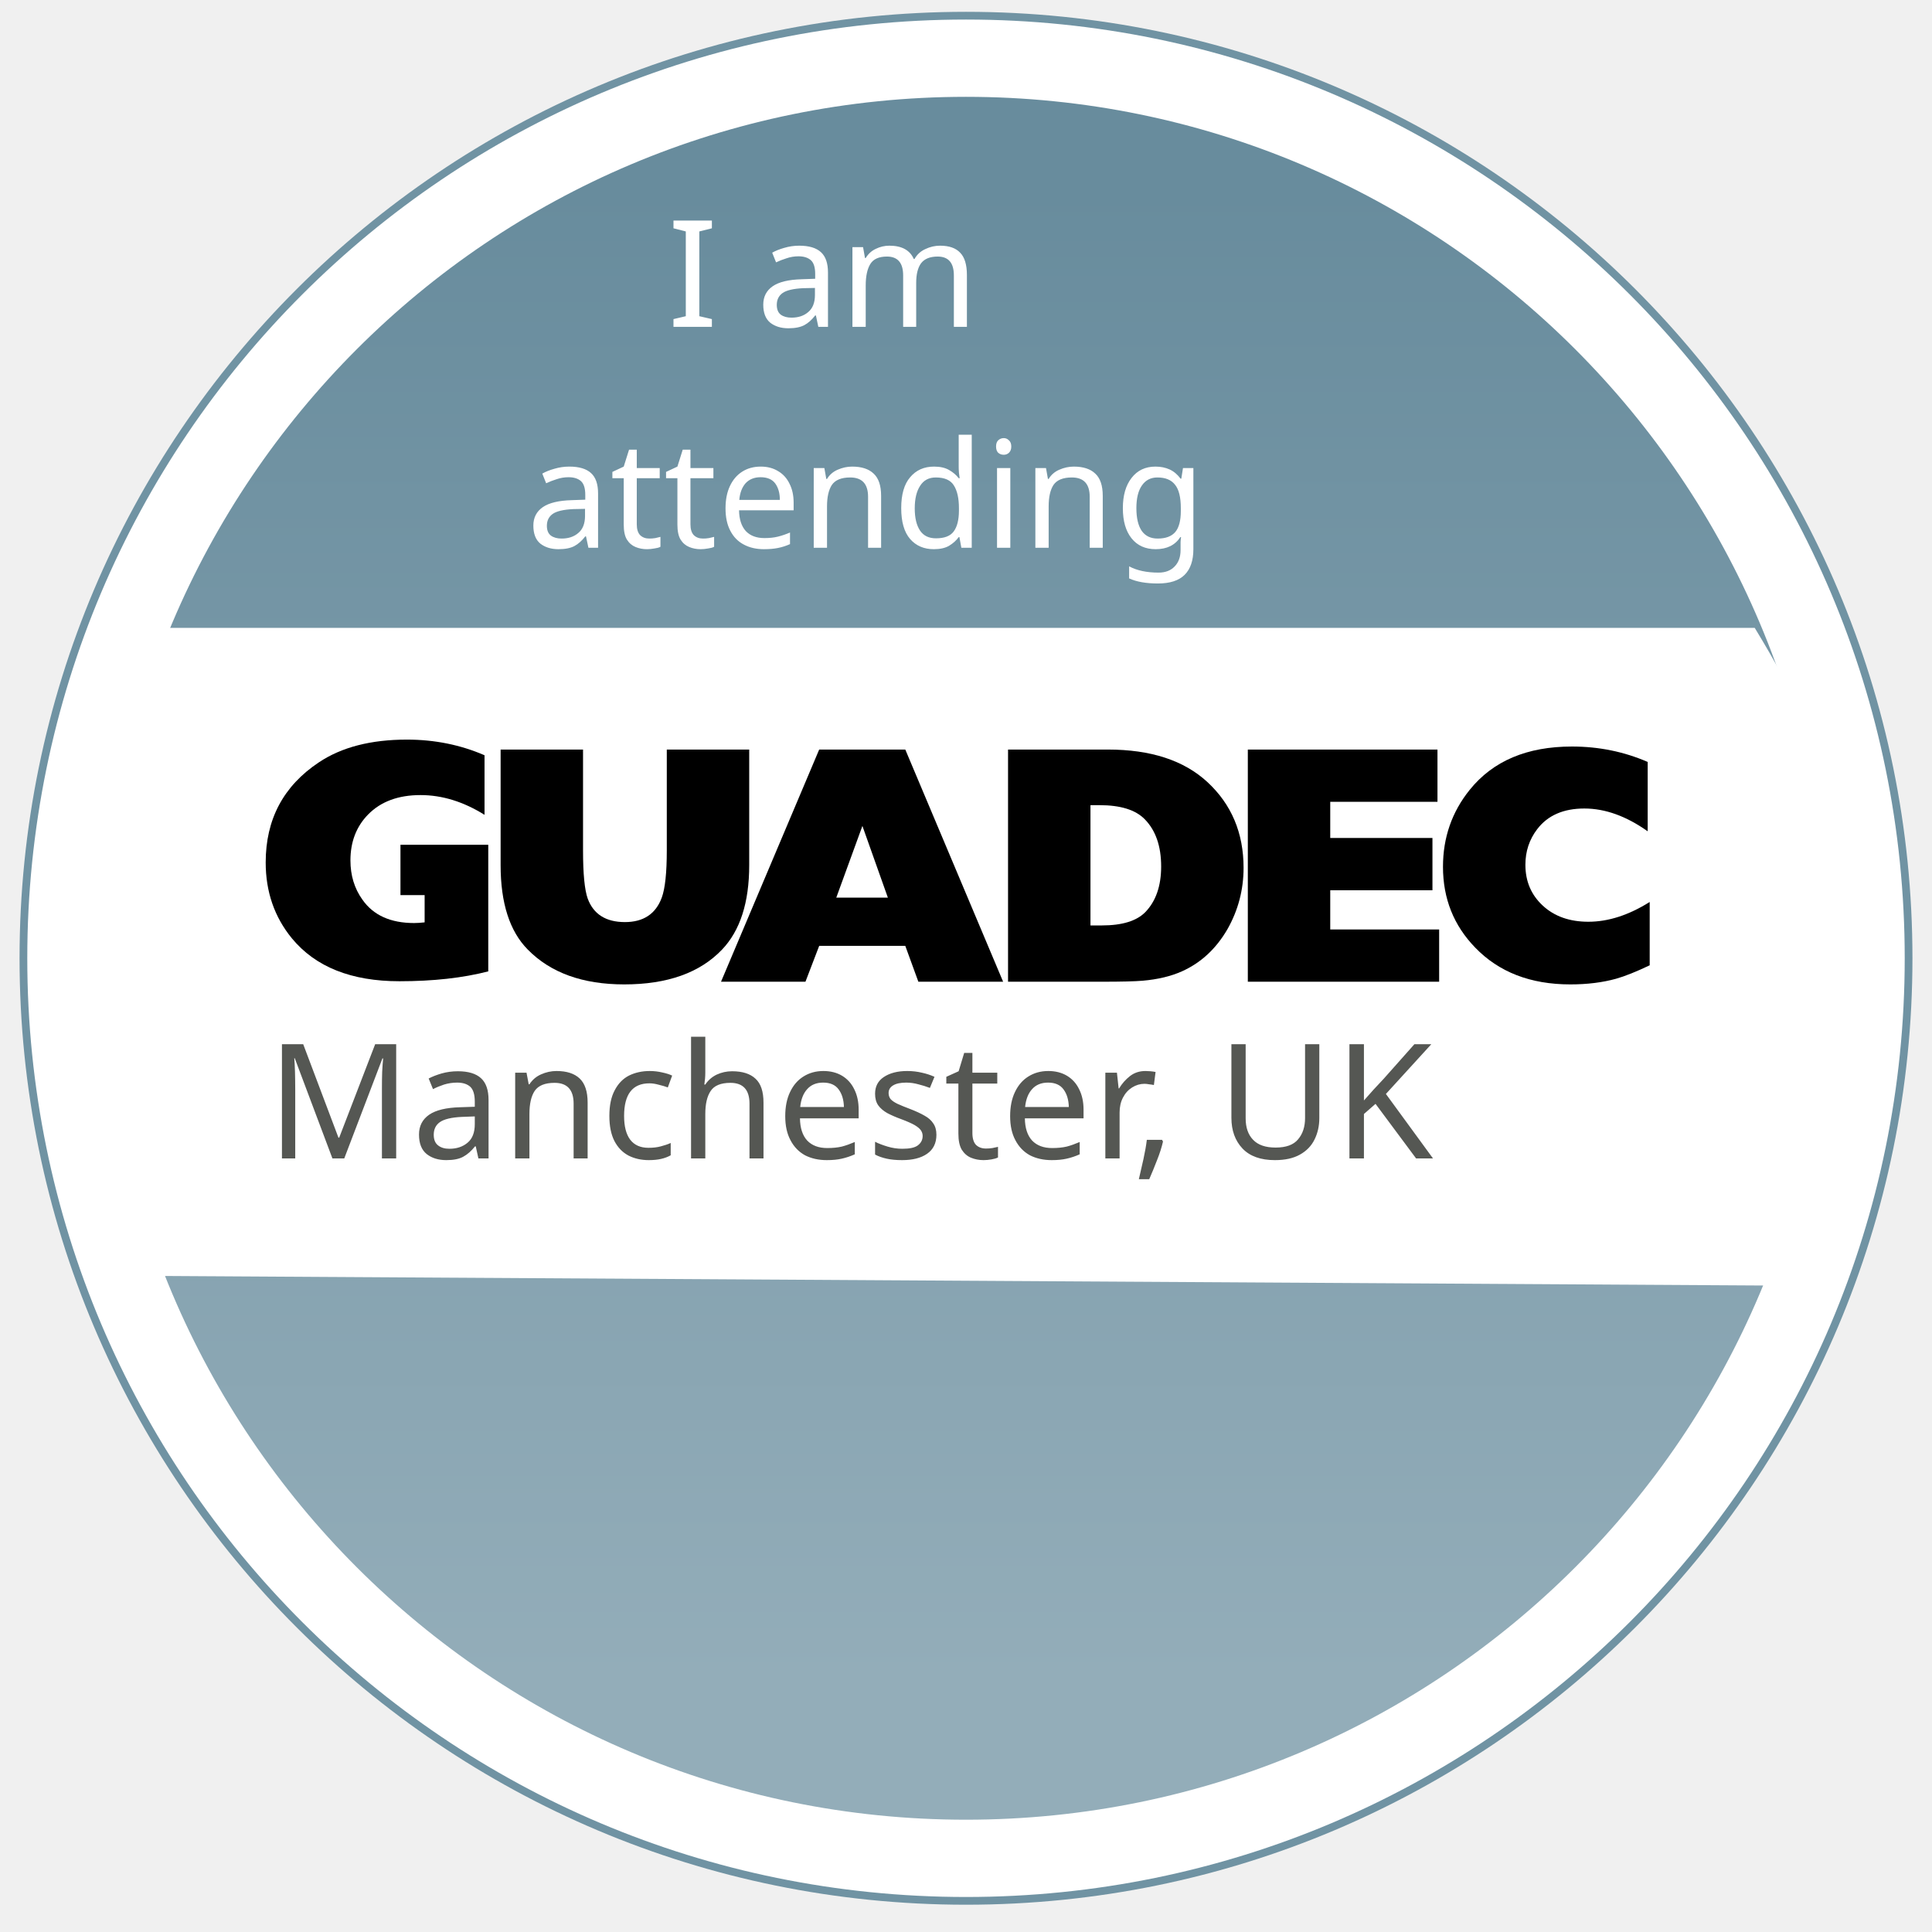
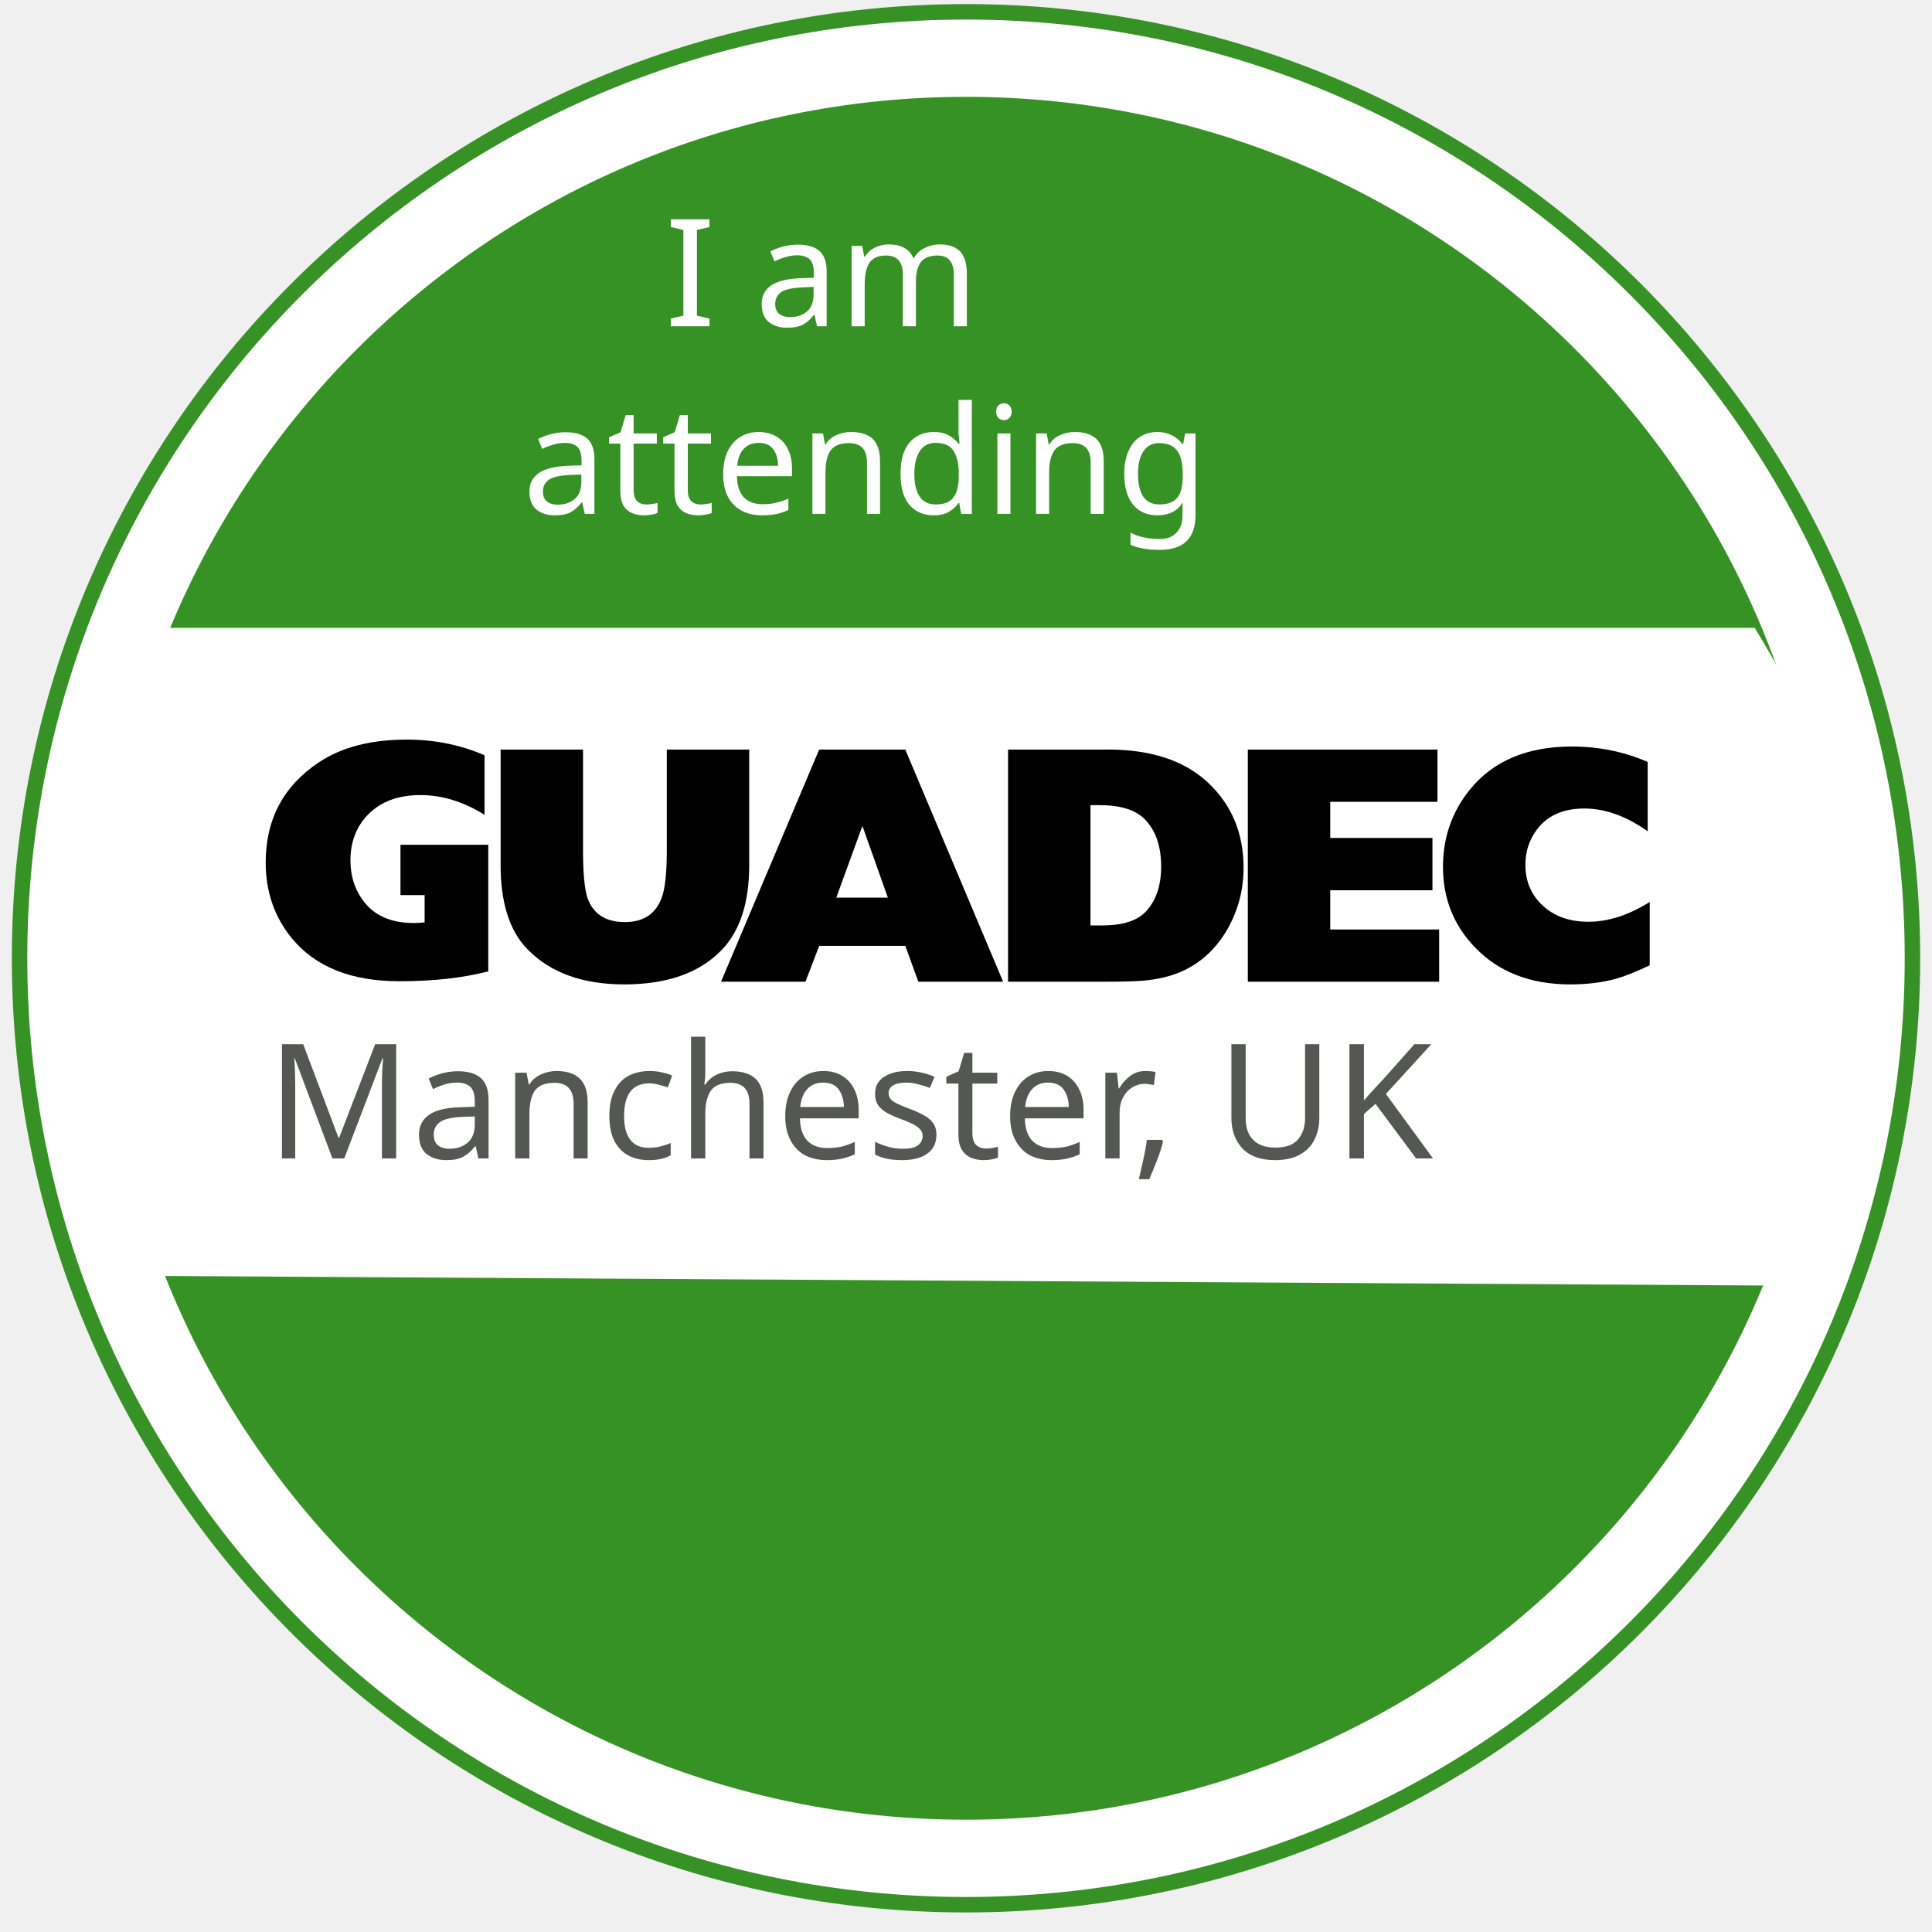
<svg xmlns="http://www.w3.org/2000/svg" xmlns:xlink="http://www.w3.org/1999/xlink" width="125" height="125" id="svg19724" version="1.1" viewBox="0 0 125 125">
  <defs id="defs19726">
    <linearGradient id="linearGradient3778-0">
      <stop style="stop-color:#688c9d;stop-opacity:1" offset="0" id="stop3780-4" />
      <stop style="stop-color:#93adb9;stop-opacity:1" offset="1" id="stop3782-9" />
    </linearGradient>
    <linearGradient y2="299.804" x2="512.5" y1="610.862" x1="512.5" gradientTransform="matrix(1.658194,0,0,1.468746,-220.5398,-939.0605)" gradientUnits="userSpaceOnUse" id="linearGradient19808" xlink:href="#linearGradient3778-0" />
-     <linearGradient xlink:href="#linearGradient3778-0" id="linearGradient20336" gradientUnits="userSpaceOnUse" gradientTransform="matrix(2.076652,0,0,1.839395,-309.2026,-1107.078)" x1="176.428" y1="1112.68" x2="176.428" y2="1165.106" />
    <linearGradient xlink:href="#linearGradient3778-0" id="linearGradient20370" gradientUnits="userSpaceOnUse" gradientTransform="matrix(2.014795,0,0,1.784605,-298.1306,-1971.493)" x1="176.428" y1="1112.68" x2="176.428" y2="1165.106" />
  </defs>
  <g id="layer1" transform="translate(0,-927.3622)">
-     <path id="path7669" d="m 120.735,989.362 c 0,32.162 -26.073,58.235 -58.235,58.235 -32.162,0 -58.235,-26.073 -58.235,-58.235 0,-32.162 26.073,-58.235 58.235,-58.235 32.162,0 58.235,26.073 58.235,58.235 z" style="color:#000000;display:inline;overflow:visible;visibility:visible;fill:#7093a3;fill-opacity:1;fill-rule:nonzero;stroke:#7093a3;stroke-width:6;stroke-miterlimit:4;stroke-dasharray:none;stroke-opacity:1;marker:none;enable-background:new" />
-     <path style="color:#000000;display:inline;overflow:visible;visibility:visible;fill:url(#linearGradient20336);fill-opacity:1;fill-rule:nonzero;stroke:#ffffff;stroke-width:5;stroke-miterlimit:4;stroke-dasharray:none;stroke-opacity:1;marker:none;enable-background:new" d="m 120.735,989.362 c 0,32.162 -26.073,58.235 -58.235,58.235 -32.162,0 -58.235,-26.073 -58.235,-58.235 0,-32.162 26.073,-58.235 58.235,-58.235 32.162,0 58.235,26.073 58.235,58.235 z" id="path19779" />
+     <path id="path7669" d="m 120.735,989.362 c 0,32.162 -26.073,58.235 -58.235,58.235 -32.162,0 -58.235,-26.073 -58.235,-58.235 0,-32.162 26.073,-58.235 58.235,-58.235 32.162,0 58.235,26.073 58.235,58.235 z" style="color:#000000;display:inline;overflow:visible;visibility:visible;fill:#7093a3;fill-opacity:1;fill-rule:nonzero;stroke:#379225;stroke-width:7;stroke-miterlimit:4;stroke-dasharray:none;stroke-opacity:1;marker:none;enable-background:new" />
+     <path style="color:#000000;display:inline;overflow:visible;visibility:visible;fill:#379225;fill-opacity:1;fill-rule:nonzero;stroke:#ffffff;stroke-width:5;stroke-miterlimit:4;stroke-dasharray:none;stroke-opacity:1;marker:none;enable-background:new" d="m 120.735,989.362 c 0,32.162 -26.073,58.235 -58.235,58.235 -32.162,0 -58.235,-26.073 -58.235,-58.235 0,-32.162 26.073,-58.235 58.235,-58.235 32.162,0 58.235,26.073 58.235,58.235 z" id="path19779" />
    <path style="color:#000000;display:inline;overflow:visible;visibility:visible;fill:#ffffff;fill-opacity:1;fill-rule:nonzero;stroke:none;stroke-width:5;marker:none;enable-background:new" d="M 10.969,967.987 C 5.432,977.074 6,980.611 6,991.362 c 0,6.493 1.096,12.736 3.113,18.548 L 114.577,1010.537 C 116.152,1005.337 119,997.071 119,991.362 c 0,-10.751 0.068,-14.288 -5.469,-23.375 z" id="path20366" />
-     <text xml:space="preserve" style="font-style:normal;font-variant:normal;font-weight:normal;font-stretch:normal;font-size:9.618px;line-height:125%;font-family:'Source Sans Pro';-inkscape-font-specification:'Source Sans Pro, Normal';font-variant-ligatures:normal;font-variant-caps:normal;font-variant-numeric:normal;font-feature-settings:normal;text-align:center;letter-spacing:0px;word-spacing:0px;writing-mode:lr;text-anchor:middle;fill:#ffffff;fill-opacity:1;stroke:none;stroke-width:0.974;" x="62.304" y="948.509" id="text20415">
-       <tspan id="tspan20417" x="63.262" y="948.509" style="stroke-width:0.974;-inkscape-font-specification:'Source Sans Pro, Normal';font-family:'Source Sans Pro';font-weight:normal;font-style:normal;font-stretch:normal;font-variant:normal;font-size:9.618px;text-anchor:middle;text-align:center;writing-mode:lr;font-variant-ligatures:normal;font-variant-caps:normal;font-variant-numeric:normal;font-feature-settings:normal;">I am </tspan>
-       <tspan x="62.304" y="962.803" id="tspan20419" style="stroke-width:0.974;-inkscape-font-specification:'Source Sans Pro, Normal';font-family:'Source Sans Pro';font-weight:normal;font-style:normal;font-stretch:normal;font-variant:normal;font-size:9.618px;text-anchor:middle;text-align:center;writing-mode:lr;font-variant-ligatures:normal;font-variant-caps:normal;font-variant-numeric:normal;font-feature-settings:normal;">attending</tspan>
+     <text xml:space="preserve" style="font-style:normal;font-variant:normal;font-weight:normal;font-stretch:normal;font-size:9.708px;line-height:125%;font-family:'Source Sans Pro';-inkscape-font-specification:'Source Sans Pro, Normal';font-variant-ligatures:normal;font-variant-caps:normal;font-variant-numeric:normal;font-feature-settings:normal;text-align:center;letter-spacing:0px;word-spacing:0px;writing-mode:lr-tb;text-anchor:middle;fill:#ffffff;fill-opacity:1;stroke:none;stroke-width:0.983" x="62.302" y="948.472" id="text20415">
+       <tspan id="tspan20417" x="63.278" y="948.472" style="font-style:normal;font-variant:normal;font-weight:normal;font-stretch:normal;font-size:9.708px;font-family:'Source Sans Pro';-inkscape-font-specification:'Source Sans Pro, Normal';font-variant-ligatures:normal;font-variant-caps:normal;font-variant-numeric:normal;font-feature-settings:normal;text-align:center;writing-mode:lr-tb;text-anchor:middle;stroke-width:0.983">I am </tspan>
+       <tspan x="62.302" y="960.607" id="tspan20419" style="font-style:normal;font-variant:normal;font-weight:normal;font-stretch:normal;font-size:9.708px;font-family:'Source Sans Pro';-inkscape-font-specification:'Source Sans Pro, Normal';font-variant-ligatures:normal;font-variant-caps:normal;font-variant-numeric:normal;font-feature-settings:normal;text-align:center;writing-mode:lr-tb;text-anchor:middle;stroke-width:0.983">attending</tspan>
    </text>
    <text xml:space="preserve" style="color:#000000;font-style:normal;font-variant:normal;font-weight:normal;font-stretch:normal;font-size:10.364px;line-height:16.193px;font-family:Lobster;-inkscape-font-specification:'Lobster, Normal';font-variant-ligatures:normal;font-variant-caps:normal;font-variant-numeric:normal;font-feature-settings:normal;text-indent:0;text-align:center;text-decoration:none;text-decoration-line:none;letter-spacing:0px;word-spacing:0px;text-transform:none;writing-mode:lr-tb;direction:ltr;baseline-shift:baseline;text-anchor:middle;display:inline;overflow:visible;visibility:visible;fill:#555753;fill-opacity:1;fill-rule:nonzero;stroke:none;stroke-width:0.648;stroke-linecap:butt;stroke-linejoin:miter;stroke-opacity:1;marker:none;marker-start:none;marker-mid:none;marker-end:none;enable-background:accumulate" x="61.72" y="1002.314" id="text7961">
      <tspan id="tspan7959" x="61.72" y="1002.314" style="fill:#555753;fill-opacity:1;stroke-width:0.648">Manchester, UK</tspan>
    </text>
    <g id="g8583" transform="matrix(0.224244,0,0,0.224244,-22.41238,914.148)">
      <path d="m 239.744,276.837 v 17.184 c -6.088,-3.797 -12.241,-5.695 -18.46,-5.695 -6.415,5e-5 -11.456,1.866 -15.122,5.597 -3.404,3.47 -5.106,7.888 -5.106,13.256 -2e-5,4.321 1.146,8.085 3.437,11.292 3.142,4.517 8.117,6.775 14.925,6.775 0.851,10e-6 1.866,-0.066 3.044,-0.196 v -7.855 h -6.972 v -14.532 h 25.334 v 36.528 c -7.332,1.898 -15.875,2.848 -25.628,2.848 -13.878,-1e-5 -24.221,-4.124 -31.029,-12.372 -5.041,-6.153 -7.561,-13.452 -7.561,-21.897 0,-12.438 5.106,-22.061 15.318,-28.869 6.546,-4.386 15.023,-6.579 25.432,-6.579 7.986,7e-5 15.449,1.506 22.388,4.517" style="font-style:normal;font-variant:normal;font-weight:normal;font-stretch:normal;font-size:85.013px;line-height:125%;font-family:'Gill Sans ExtraBoldDisplay';-inkscape-font-specification:'Gill Sans ExtraBoldDisplay';text-align:start;letter-spacing:-6.071;word-spacing:0px;writing-mode:lr-tb;text-anchor:start;fill:#000000;fill-opacity:1;stroke:none;stroke-width:1.016" id="path5800" />
      <path d="m 292.333,275.19 h 23.779 v 33.349 c -8e-5,10.762 -2.61,18.882 -7.83,24.359 -6.38,6.702 -15.788,10.053 -28.226,10.053 -11.986,-10e-6 -21.266,-3.351 -27.839,-10.053 -5.22,-5.284 -7.83,-13.404 -7.83,-24.359 v -33.349 h 23.779 v 29.096 c -3e-5,6.766 0.451,11.406 1.353,13.92 1.675,4.511 5.252,6.766 10.73,6.766 5.349,2e-5 8.893,-2.352 10.633,-7.056 0.967,-2.642 1.45,-7.185 1.45,-13.63 v -29.096" style="font-style:normal;font-variant:normal;font-weight:normal;font-stretch:normal;font-size:85.013px;line-height:125%;font-family:'Gill Sans ExtraBoldDisplay';-inkscape-font-specification:'Gill Sans ExtraBoldDisplay';text-align:start;letter-spacing:-6.071;word-spacing:0px;writing-mode:lr-tb;text-anchor:start;fill:#000000;fill-opacity:1;stroke:none" id="path5802" />
      <path d="m 364.915,342.178 -3.77,-10.343 h -24.843 l -3.963,10.343 h -24.359 l 28.322,-66.988 h 24.843 l 28.226,66.988 h -24.456 m -16.143,-44.949 -7.54,20.686 h 14.886 l -7.346,-20.686" style="font-style:normal;font-variant:normal;font-weight:normal;font-stretch:normal;font-size:85.013px;line-height:125%;font-family:'Gill Sans ExtraBoldDisplay';-inkscape-font-specification:'Gill Sans ExtraBoldDisplay';text-align:start;letter-spacing:-6.071;word-spacing:0px;writing-mode:lr-tb;text-anchor:start;fill:#000000;fill-opacity:1;stroke:none" id="path5804" />
      <path d="m 390.792,342.178 v -66.988 h 28.806 c 12.373,7e-5 21.943,3.126 28.709,9.376 6.96,6.444 10.44,14.693 10.44,24.746 -8e-5,6.315 -1.547,12.212 -4.64,17.689 -3.287,5.671 -7.669,9.731 -13.146,12.18 -3.158,1.418 -6.928,2.32 -11.31,2.707 -2.256,0.193 -6.154,0.29 -11.696,0.29 h -27.162 m 23.779,-50.942 v 34.702 h 3.287 c 5.864,2e-5 10.053,-1.289 12.566,-3.867 3.029,-3.158 4.543,-7.54 4.543,-13.146 -5e-5,-5.864 -1.579,-10.407 -4.737,-13.63 -2.642,-2.707 -6.992,-4.06 -13.05,-4.06 h -2.61" style="font-style:normal;font-variant:normal;font-weight:normal;font-stretch:normal;font-size:85.013px;line-height:125%;font-family:'Gill Sans ExtraBoldDisplay';-inkscape-font-specification:'Gill Sans ExtraBoldDisplay';text-align:start;letter-spacing:-6.071;word-spacing:0px;writing-mode:lr-tb;text-anchor:start;fill:#000000;fill-opacity:1;stroke:none" id="path5806" />
      <path d="m 515.176,327.098 v 15.08 h -55.202 v -66.988 h 54.718 v 15.08 h -30.939 v 10.44 h 29.489 v 15.079 h -29.489 v 11.31 h 31.422" style="font-style:normal;font-variant:normal;font-weight:normal;font-stretch:normal;font-size:85.013px;line-height:125%;font-family:'Gill Sans ExtraBoldDisplay';-inkscape-font-specification:'Gill Sans ExtraBoldDisplay';text-align:start;letter-spacing:-6.071;word-spacing:0px;writing-mode:lr-tb;text-anchor:start;fill:#000000;fill-opacity:1;stroke:none" id="path5808" />
      <path d="m 575.922,319.172 v 18.269 c -3.931,1.869 -7.153,3.158 -9.666,3.867 -3.931,1.096 -8.345,1.643 -13.243,1.643 -11.471,-10e-6 -20.622,-3.544 -27.452,-10.633 -6.186,-6.38 -9.28,-14.145 -9.28,-23.296 0,-8.442 2.578,-15.853 7.733,-22.233 6.702,-8.313 16.529,-12.47 29.482,-12.47 7.733,7e-5 15.015,1.482 21.846,4.447 v 20.009 c -6.187,-4.382 -12.276,-6.573 -18.269,-6.573 -6.058,6e-5 -10.601,1.998 -13.63,5.993 -2.256,2.964 -3.383,6.38 -3.383,10.246 -3e-5,4.769 1.675,8.7 5.027,11.793 3.351,3.093 7.733,4.64 13.146,4.64 5.735,10e-6 11.632,-1.901 17.689,-5.703" style="font-style:normal;font-variant:normal;font-weight:normal;font-stretch:normal;font-size:85.013px;line-height:125%;font-family:'Gill Sans ExtraBoldDisplay';-inkscape-font-specification:'Gill Sans ExtraBoldDisplay';text-align:start;letter-spacing:-6.071;word-spacing:0px;writing-mode:lr-tb;text-anchor:start;fill:#000000;fill-opacity:1;stroke:none" id="path5810" />
    </g>
  </g>
</svg>
